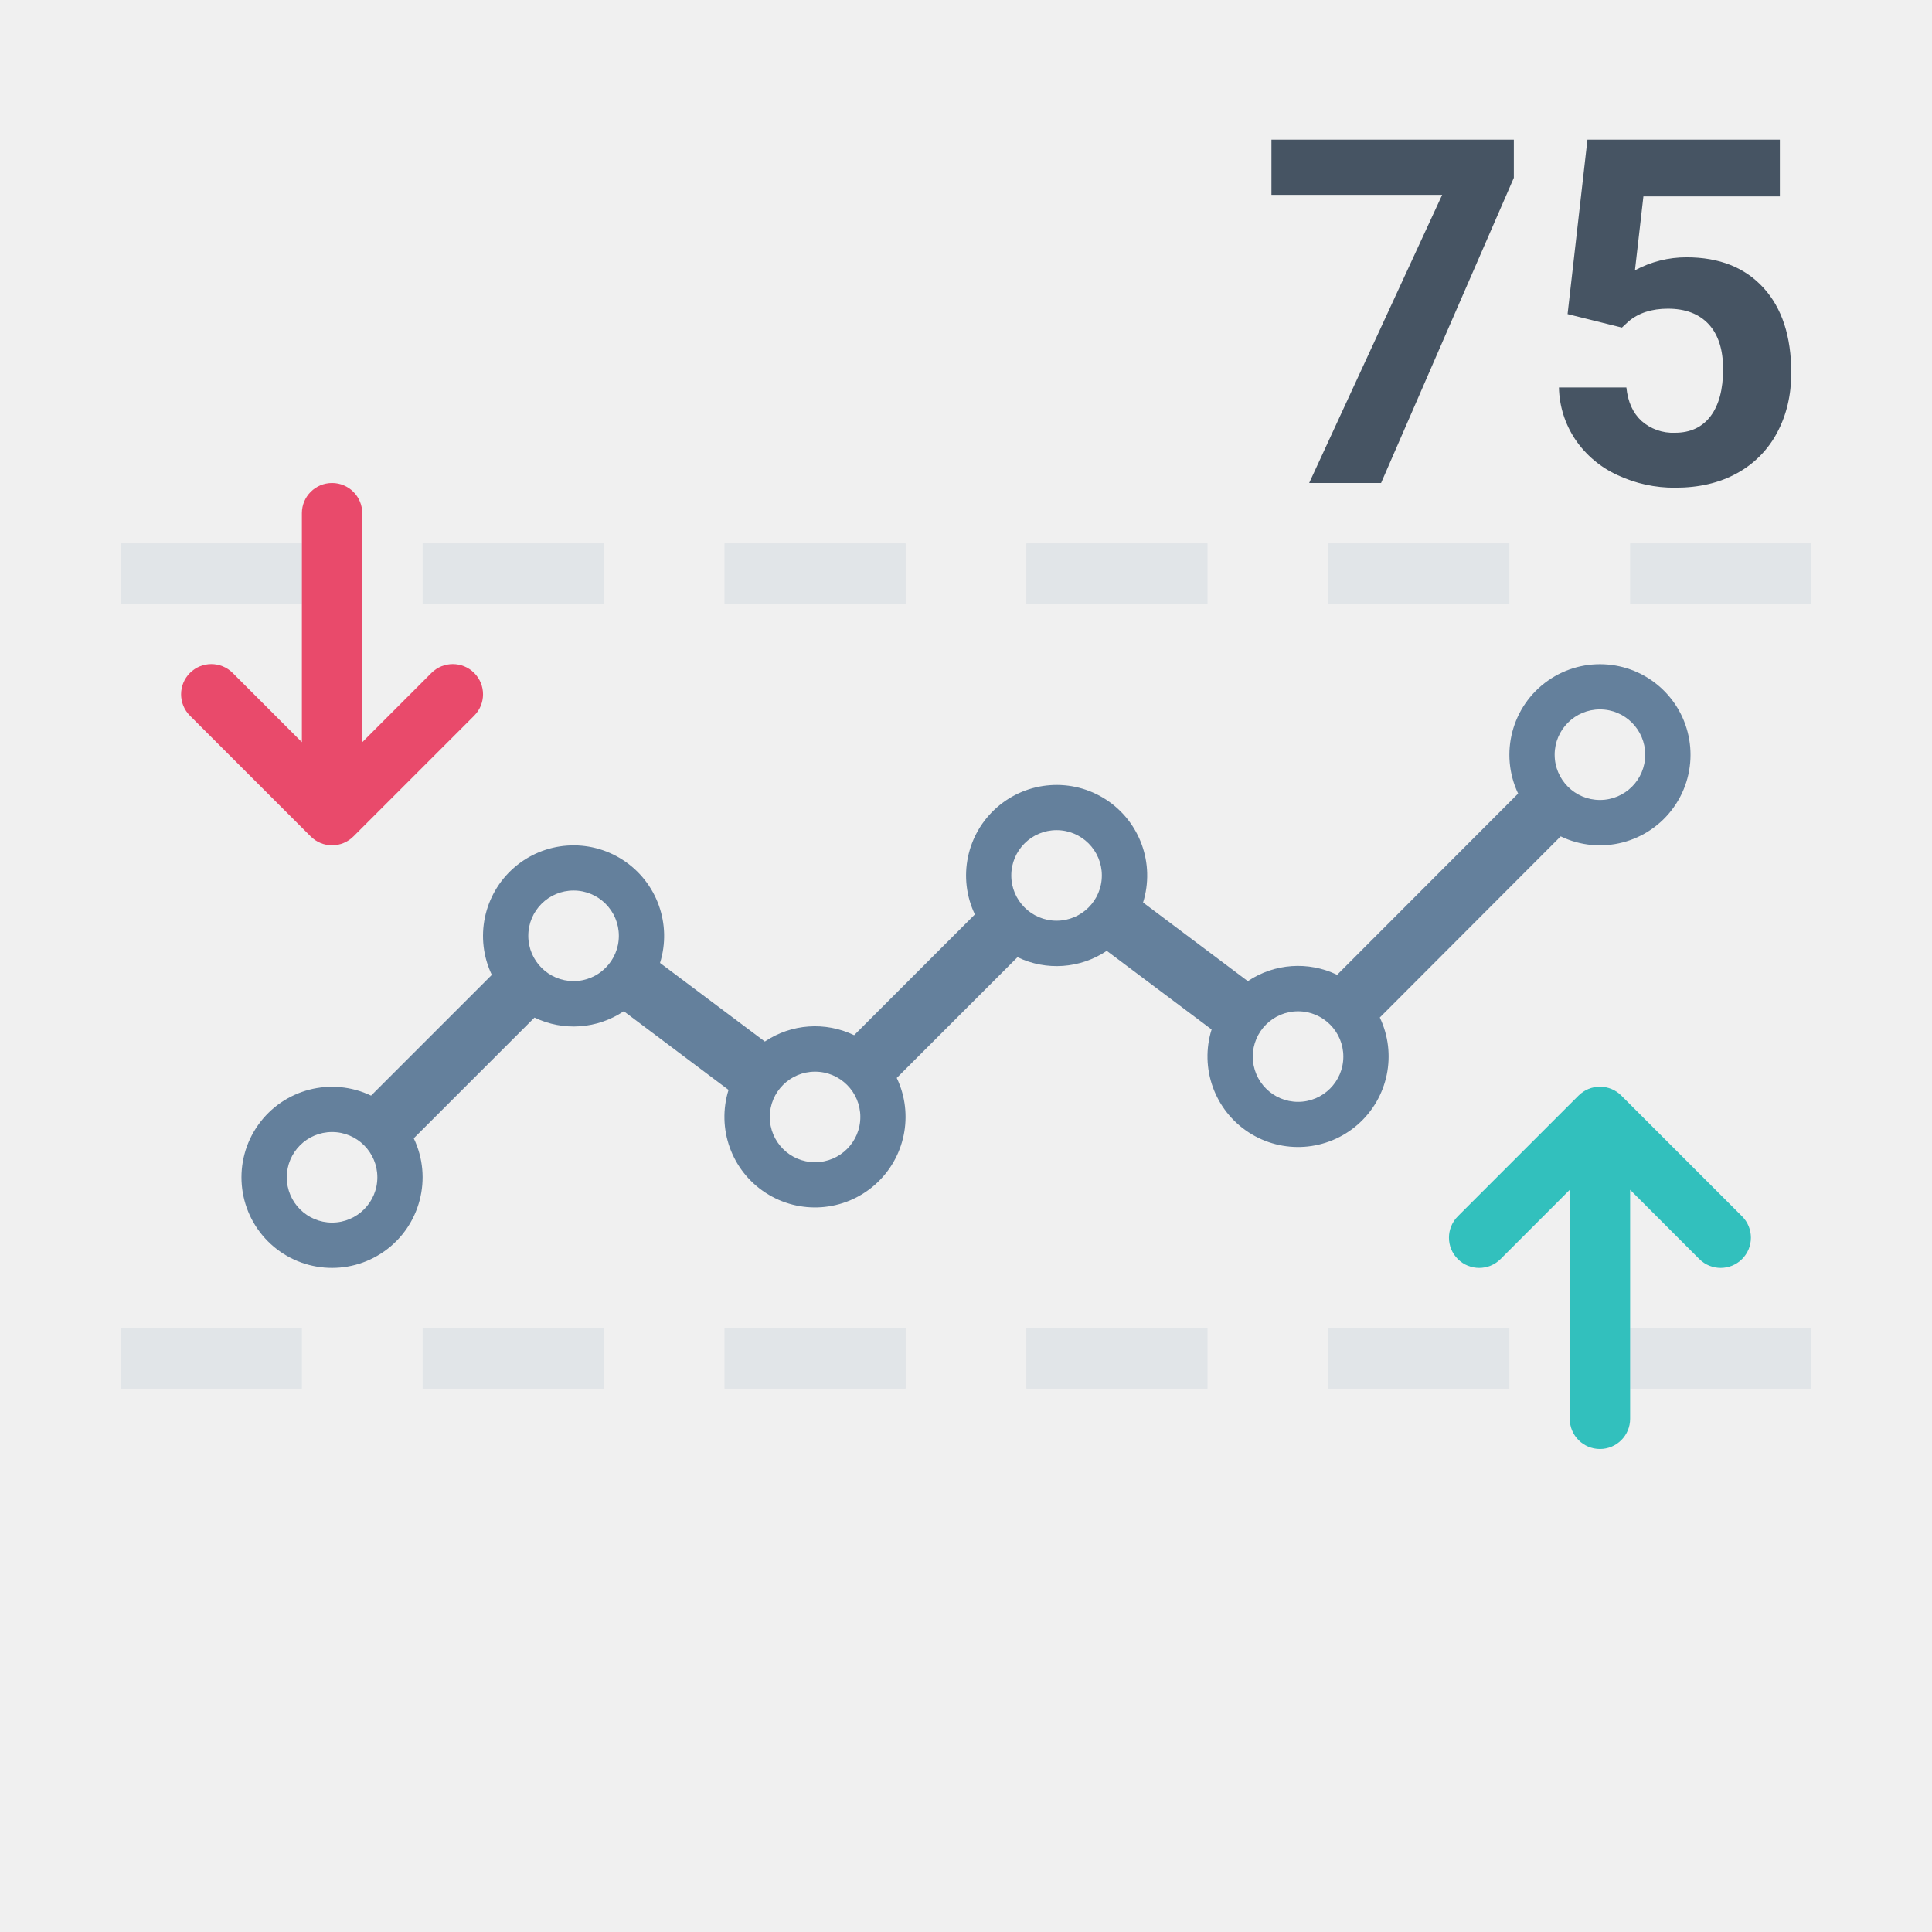
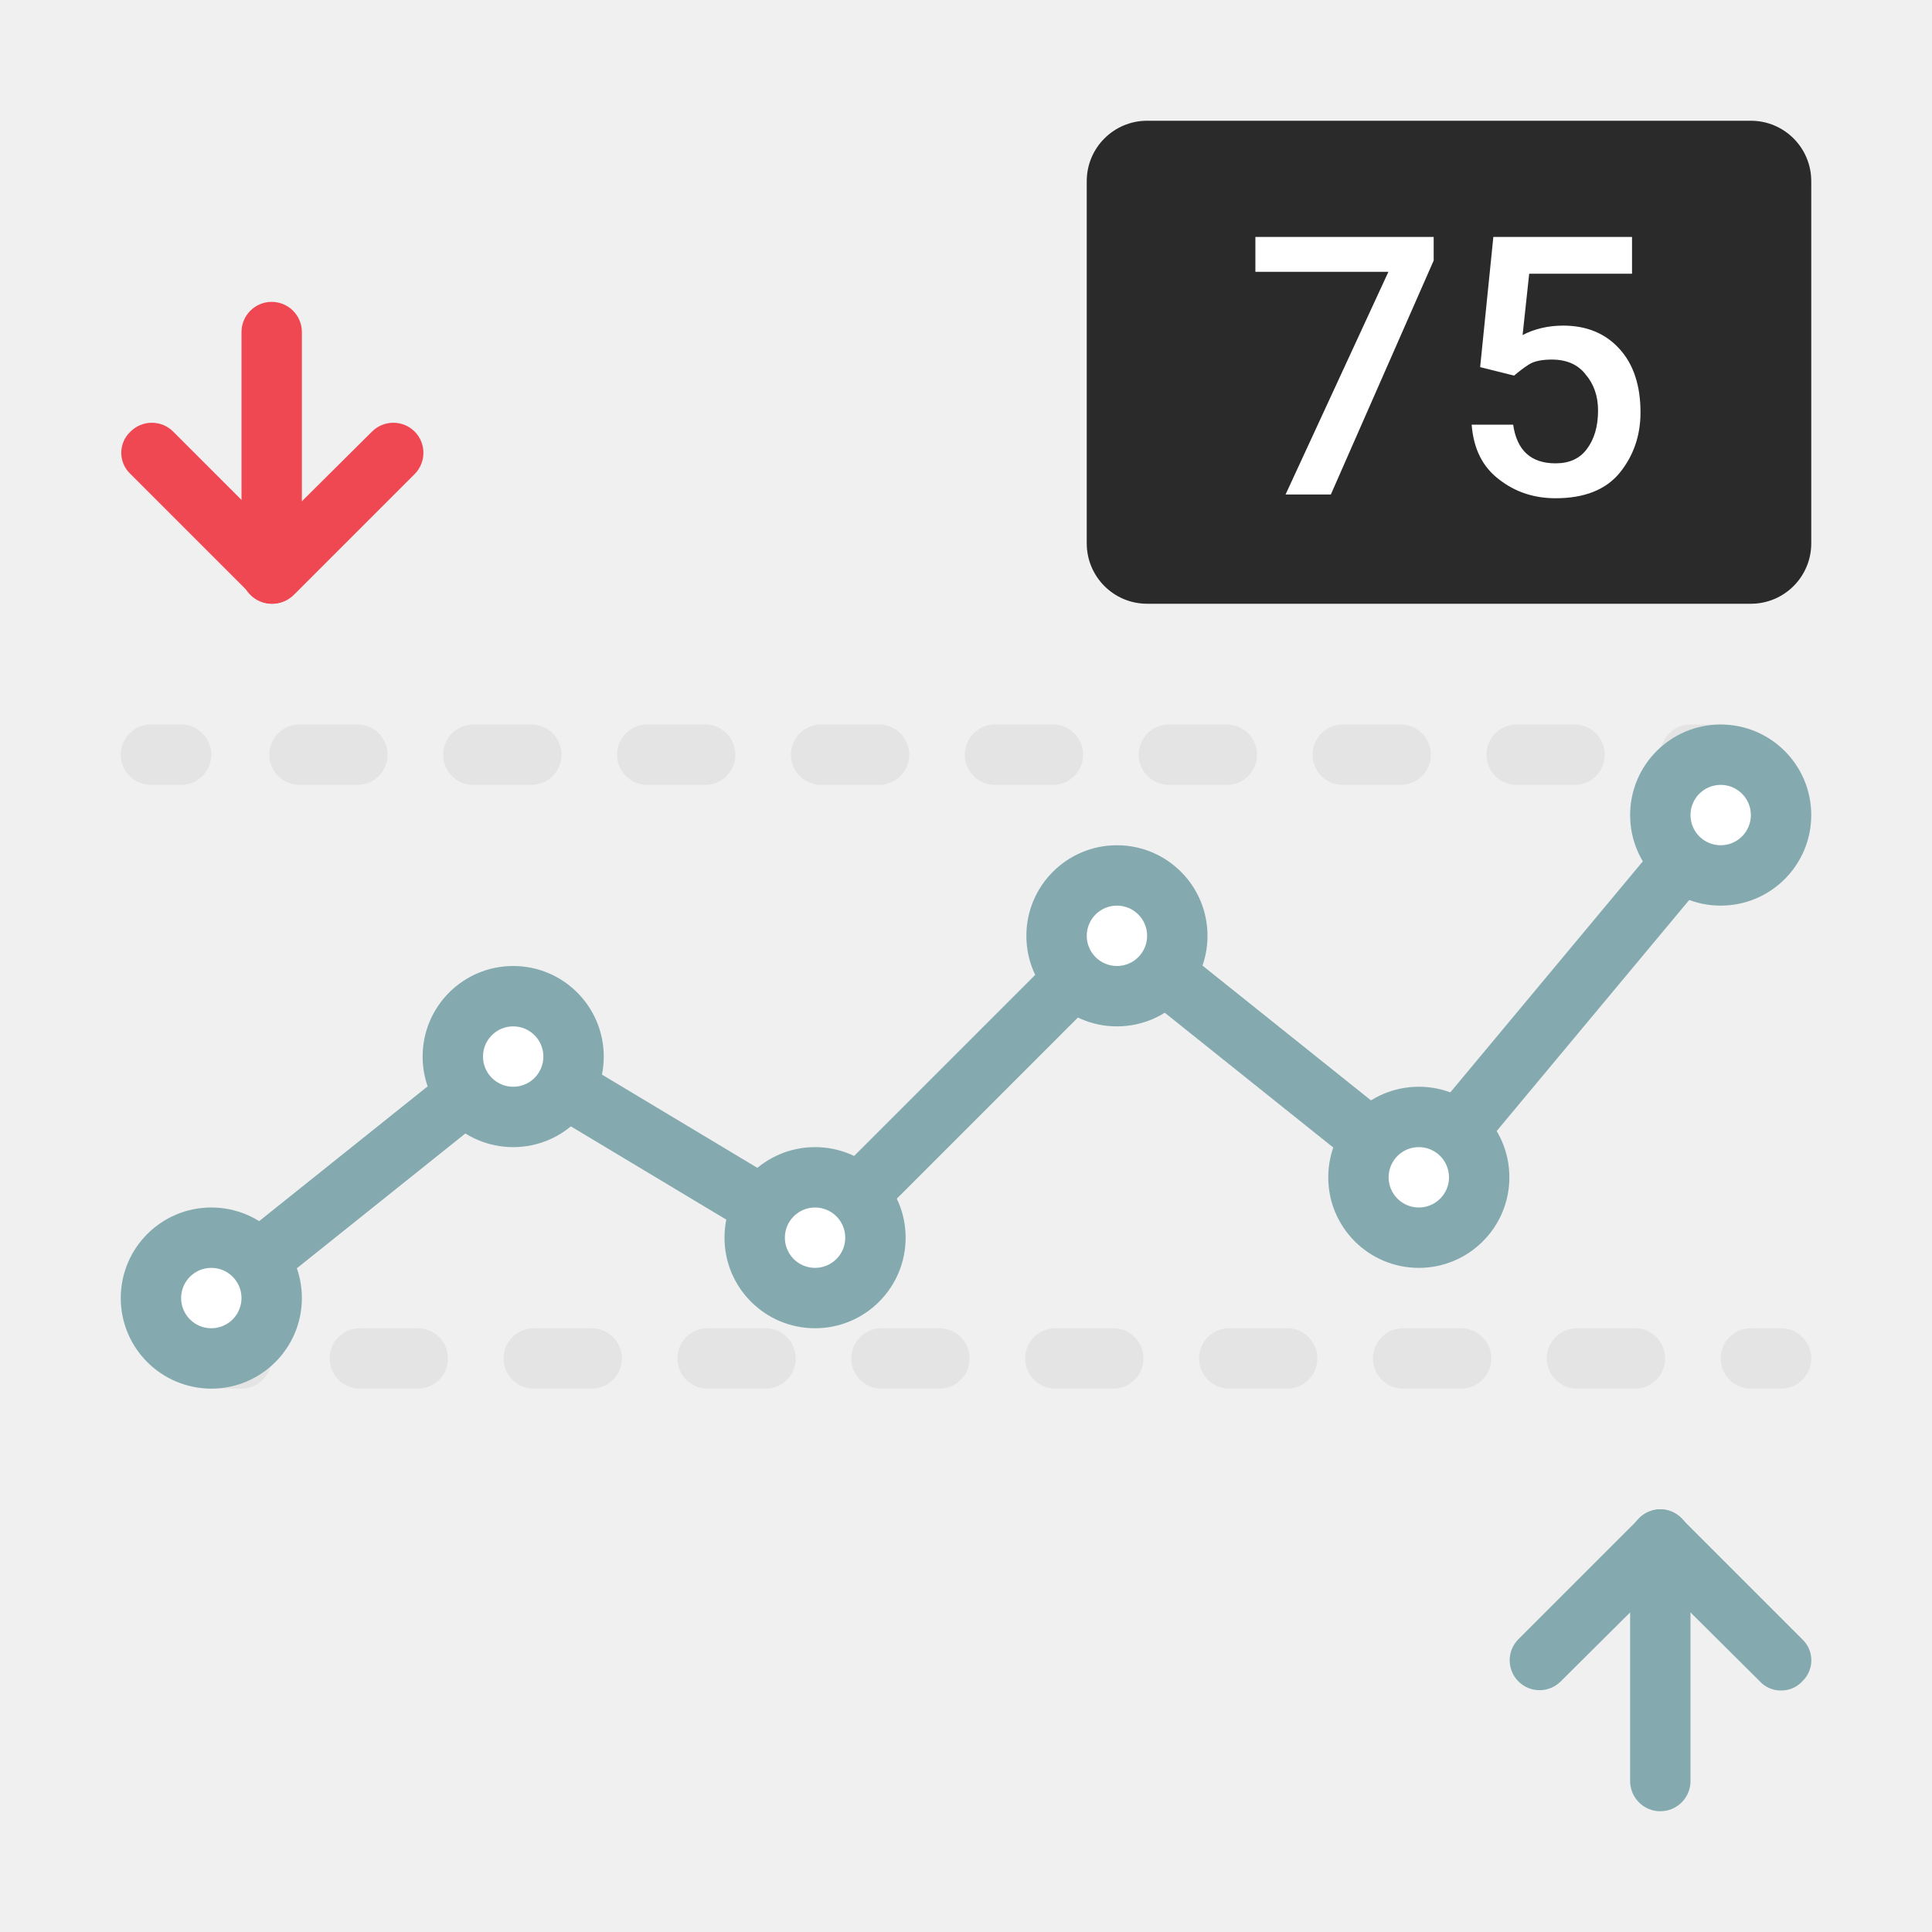
- <svg xmlns="http://www.w3.org/2000/svg" width="32" height="32">
-   <g fill="none" fill-rule="evenodd">
-     <path d="M2 9h3v1H2V9zm5 0h3v1H7V9zm5 0h3v1h-3V9zm5 0h3v1h-3V9zm5 0h3v1h-3V9zm5 0h3v1h-3V9zM2 22h3v1H2v-1zm5 0h3v1H7v-1zm5 0h3v1h-3v-1zm5 0h3v1h-3v-1zm5 0h3v1h-3v-1zm5 0h3v1h-3v-1z" fill-opacity=".109" fill="#64809C" />
-     <path d="M25.074 2.945L22.875 8h-1.191l2.203-4.773h-2.828v-.914h4.015v.632zm.89 2.258l.329-2.89h3.187v.94h-2.26l-.14 1.224a1.79 1.79 0 0 1 .855-.215c.541 0 .966.168 1.273.504.307.336.461.806.461 1.41 0 .367-.078.696-.232.986a1.64 1.64 0 0 1-.666.676c-.29.16-.63.24-1.024.24a2.21 2.21 0 0 1-.957-.209 1.698 1.698 0 0 1-.697-.588 1.602 1.602 0 0 1-.272-.863h1.117c.024.237.107.421.249.553a.786.786 0 0 0 .556.197c.255 0 .452-.092.59-.275.138-.184.207-.444.207-.78 0-.323-.08-.57-.238-.742-.16-.172-.384-.258-.676-.258-.268 0-.486.07-.652.211l-.11.102-.898-.223z" fill="#465463" />
-     <path d="M25.145 13.144a1.5 1.5 0 1 1 .705.709l-2.996 3a1.5 1.5 0 1 1-2.786.198l-1.736-1.302a1.493 1.493 0 0 1-1.479.105l-2 2a1.5 1.5 0 1 1-2.786.198l-1.735-1.303a1.493 1.493 0 0 1-1.479.105l-2 2a1.5 1.5 0 1 1-.707-.707l2-2a1.5 1.5 0 1 1 2.786-.198l1.736 1.302a1.493 1.493 0 0 1 1.479-.105l2-2a1.5 1.5 0 1 1 2.786-.198l1.735 1.303a1.493 1.493 0 0 1 1.479-.105l2.998-3.002zM5.5 20.25a.75.75 0 1 0 0-1.5.75.75 0 0 0 0 1.5zm4-4a.75.75 0 1 0 0-1.5.75.75 0 0 0 0 1.5zm4 3a.75.75 0 1 0 0-1.5.75.75 0 0 0 0 1.5zm4-4a.75.75 0 1 0 0-1.5.75.75 0 0 0 0 1.5zm4 3a.75.75 0 1 0 0-1.5.75.75 0 0 0 0 1.5zm5-5a.75.75 0 1 0 0-1.5.75.75 0 0 0 0 1.5z" fill="#64809C" fill-rule="nonzero" />
-     <path d="M26 19.707l-1.146 1.147a.5.5 0 1 1-.708-.708l2-2a.5.5 0 0 1 .708 0l2 2a.5.5 0 1 1-.708.708L27 19.707V23.5a.5.5 0 0 1-1 0v-3.793z" fill="#32C0BD" fill-rule="nonzero" />
-     <path d="M5 12.293V8.5a.5.5 0 0 1 1 0v3.793l1.146-1.147a.5.5 0 1 1 .708.708l-2 2a.5.5 0 0 1-.708 0l-2-2a.5.5 0 1 1 .708-.708L5 12.293z" fill="#E94A6B" fill-rule="nonzero" />
-   </g>
+ <svg xmlns="http://www.w3.org/2000/svg" id="Layer_1" data-name="Layer 1" viewBox="0 0 32 32" height="32" width="32">
+   <defs>
+     <style>.cls-1{fill:#2a2a2a}.cls-2{font-size:6px;font-family:Roboto-Medium,Roboto;font-weight:500}.cls-2,.cls-8{fill:#fff}.cls-3,.cls-5,.cls-6,.cls-7{fill:none}.cls-4{fill:#ef4852}.cls-5,.cls-6{stroke:#e4e4e4}.cls-5,.cls-6,.cls-7{stroke-linecap:round;stroke-linejoin:round}.cls-6{stroke-dasharray:.96 1.92}.cls-7{stroke:#84aaaf}.cls-9{fill:#84aaaf}</style>
+   </defs>
+   <rect class="cls-1" x="18" y="2" width="12" height="8" rx="1" />
+   <text class="cls-2" transform="translate(20.59 8.19)">75</text>
+   <path class="cls-3" d="M0 0h32v32H0z" />
+   <path class="cls-4" d="M4.5 10a.5.5 0 0 1-.5-.5v-4a.5.5 0 0 1 1 0v4a.5.5 0 0 1-.5.5z" />
+   <path class="cls-4" d="M4.51 10a.49.49 0 0 1-.35-.15l-2-2a.48.48 0 0 1 0-.7.5.5 0 0 1 .71 0l1.64 1.64 1.65-1.64a.5.5 0 0 1 .71 0 .5.5 0 0 1 0 .7l-2 2a.51.51 0 0 1-.36.15z" />
+   <path class="cls-5" d="M28.5 12.5H28" />
+   <path class="cls-6" d="M26.08 12.5H3.96" />
+   <path class="cls-5" d="M3 12.5h-.5M29.5 22.5H29" />
+   <path class="cls-6" d="M27.08 22.5H4.96" />
+   <path class="cls-5" d="M4 22.5h-.5" />
+   <path class="cls-7" d="M3.5 21.5l5-4 5 3 5-5 5 4 5-6" />
+   <circle class="cls-8" cx="13.5" cy="20.5" r="1" />
+   <path class="cls-9" d="M13.5 20a.5.5 0 1 1-.5.5.5.5 0 0 1 .5-.5m0-1a1.5 1.5 0 1 0 1.5 1.5 1.5 1.5 0 0 0-1.5-1.5z" />
+   <circle class="cls-8" cx="23.5" cy="19.5" r="1" />
+   <path class="cls-9" d="M23.5 19a.5.5 0 1 1-.5.5.5.5 0 0 1 .5-.5m0-1a1.5 1.5 0 1 0 1.5 1.5 1.5 1.5 0 0 0-1.5-1.5z" />
+   <circle class="cls-8" cx="28.5" cy="13.5" r="1" />
+   <path class="cls-9" d="M28.5 13a.5.5 0 1 1-.5.5.5.5 0 0 1 .5-.5m0-1a1.5 1.5 0 1 0 1.5 1.5 1.5 1.5 0 0 0-1.5-1.5z" />
+   <circle class="cls-8" cx="18.5" cy="15.5" r="1" />
+   <path class="cls-9" d="M18.5 15a.5.5 0 1 1-.5.5.5.5 0 0 1 .5-.5m0-1a1.5 1.5 0 1 0 1.5 1.5 1.5 1.5 0 0 0-1.5-1.5z" />
+   <circle class="cls-8" cx="8.5" cy="17.5" r="1" />
+   <path class="cls-9" d="M8.5 17a.5.5 0 1 1-.5.5.5.5 0 0 1 .5-.5m0-1a1.5 1.5 0 1 0 1.5 1.5A1.5 1.5 0 0 0 8.5 16z" />
+   <circle class="cls-8" cx="3.5" cy="21.5" r="1" />
+   <path class="cls-9" d="M3.5 21a.5.5 0 1 1-.5.5.5.5 0 0 1 .5-.5m0-1A1.5 1.5 0 1 0 5 21.5 1.5 1.5 0 0 0 3.5 20zM27.5 30a.5.5 0 0 1-.5-.5v-4a.5.5 0 0 1 1 0v4a.5.5 0 0 1-.5.5z" />
+   <path class="cls-9" d="M29.5 28a.47.47 0 0 1-.35-.15l-1.65-1.64-1.65 1.64a.49.49 0 0 1-.7-.7l2-2a.48.48 0 0 1 .7 0l2 2a.48.48 0 0 1 0 .7.47.47 0 0 1-.35.15z" />
</svg>
